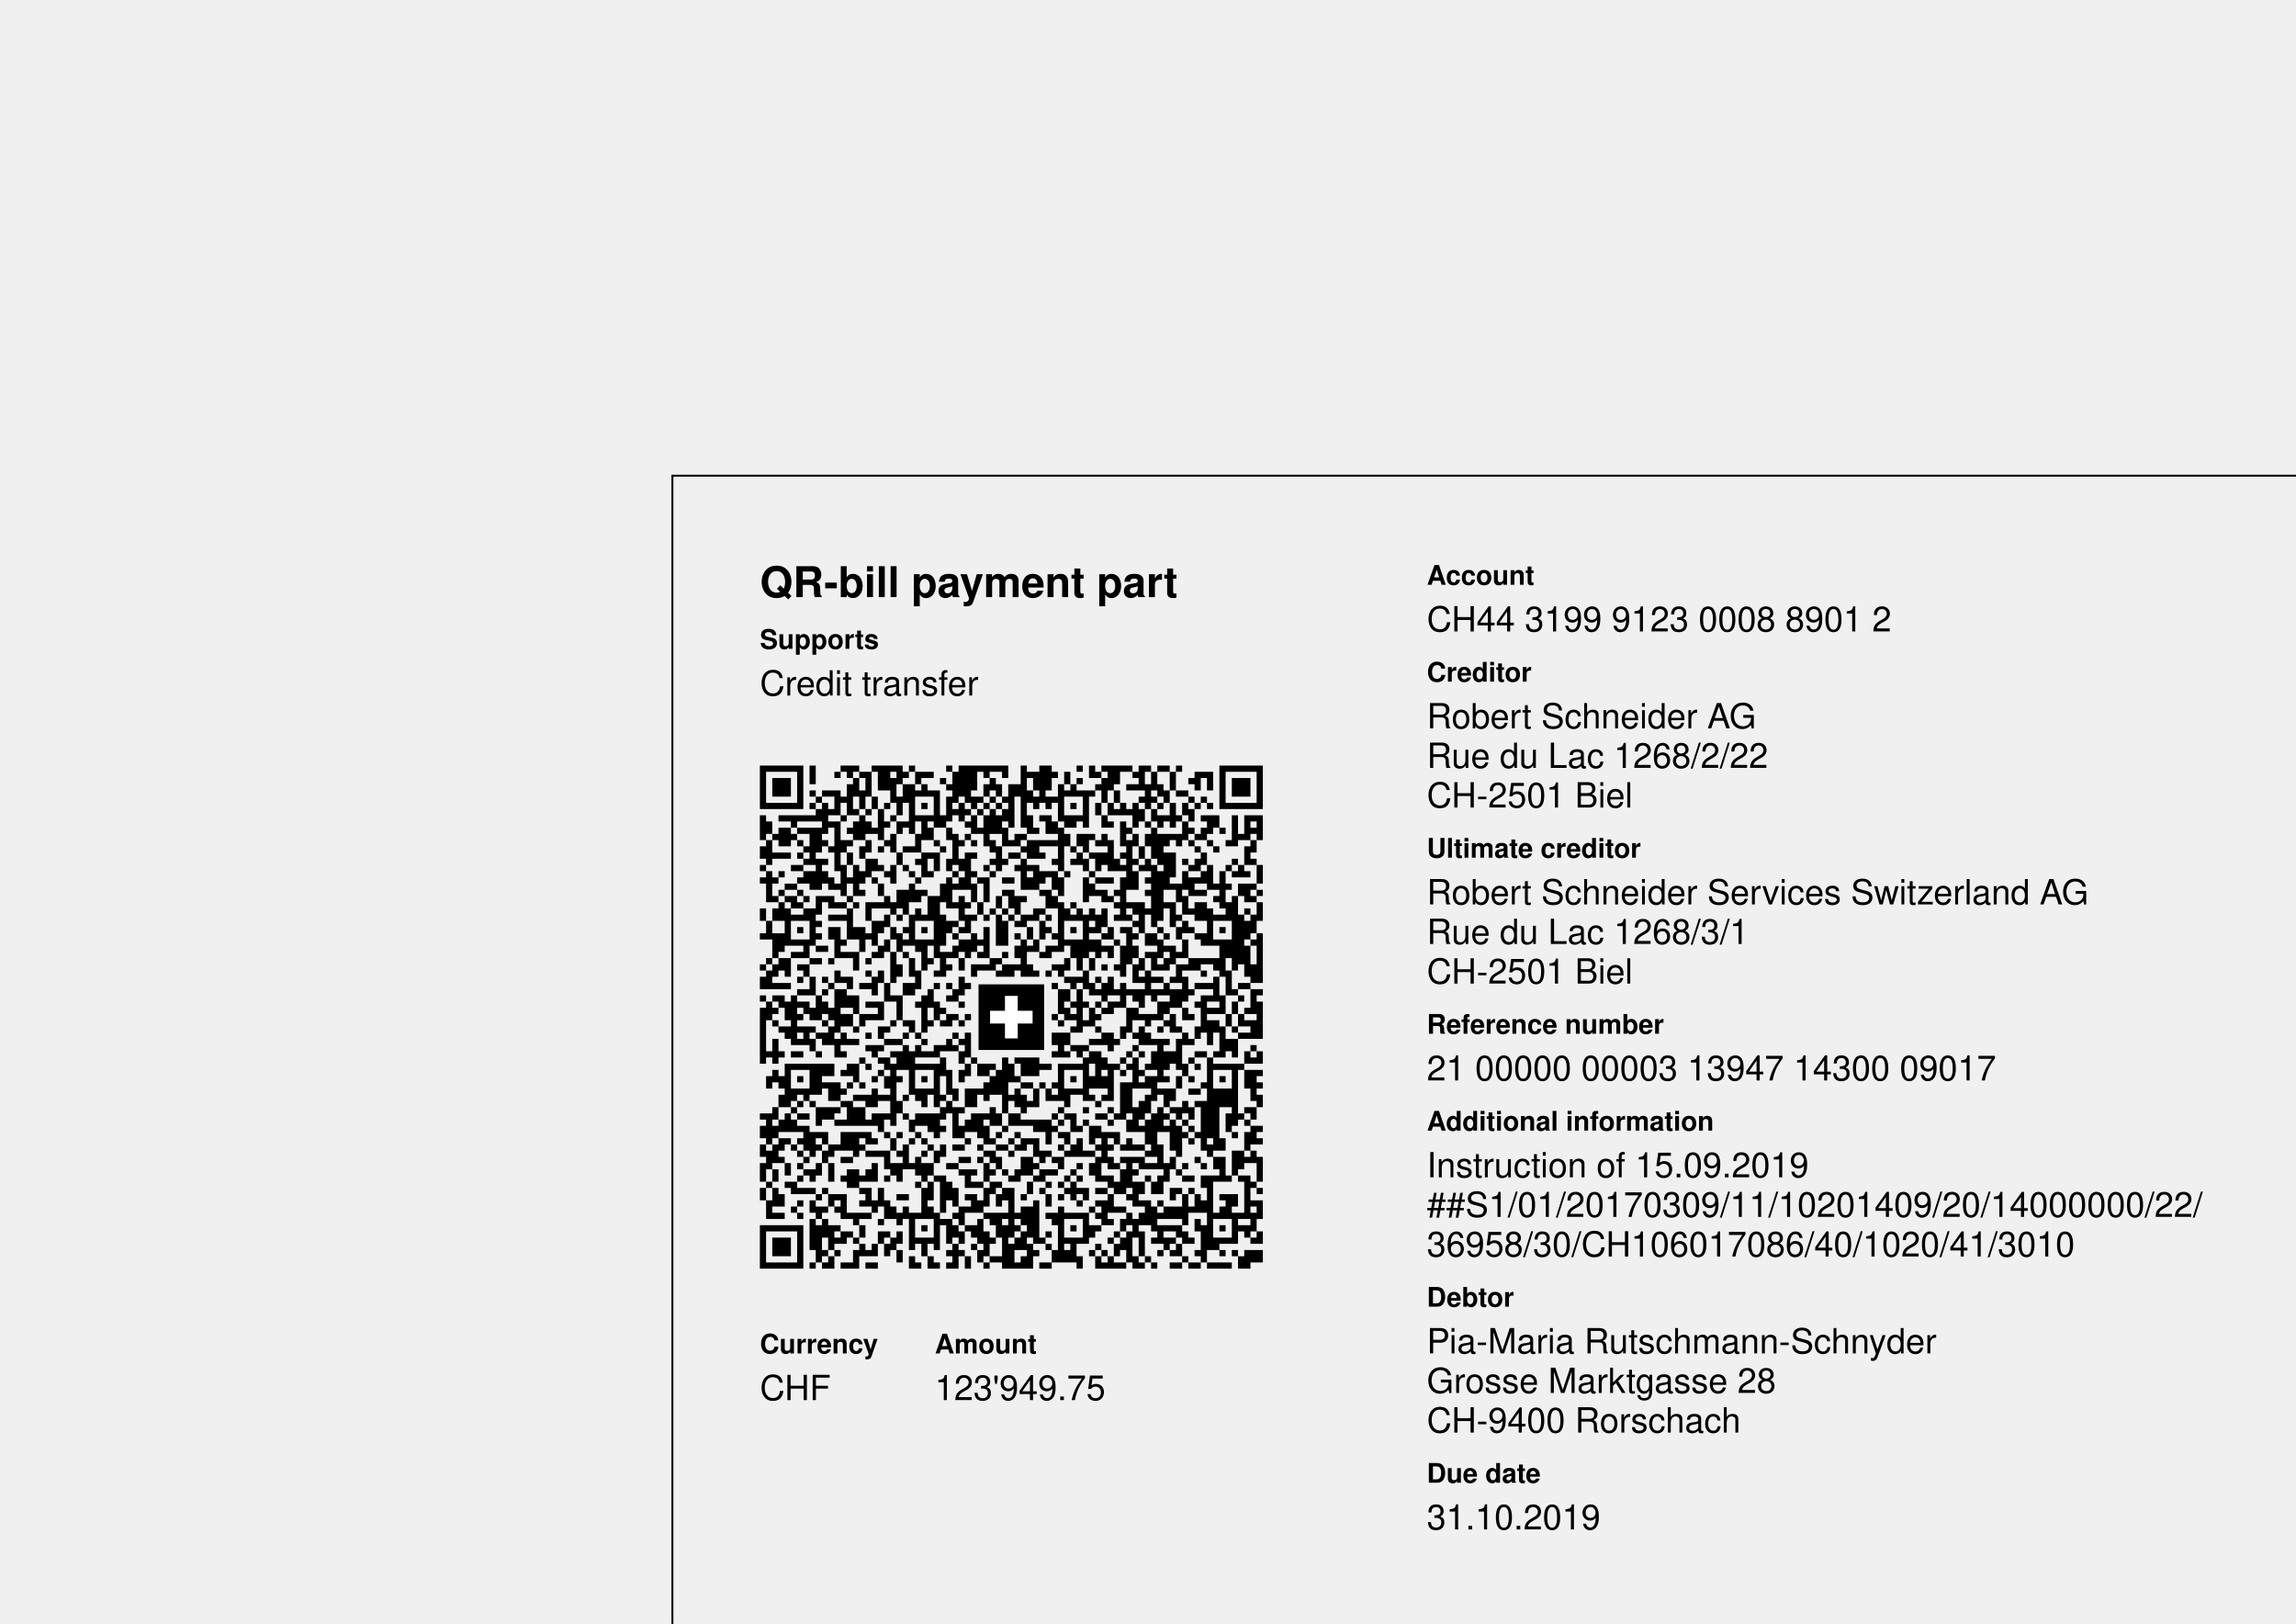
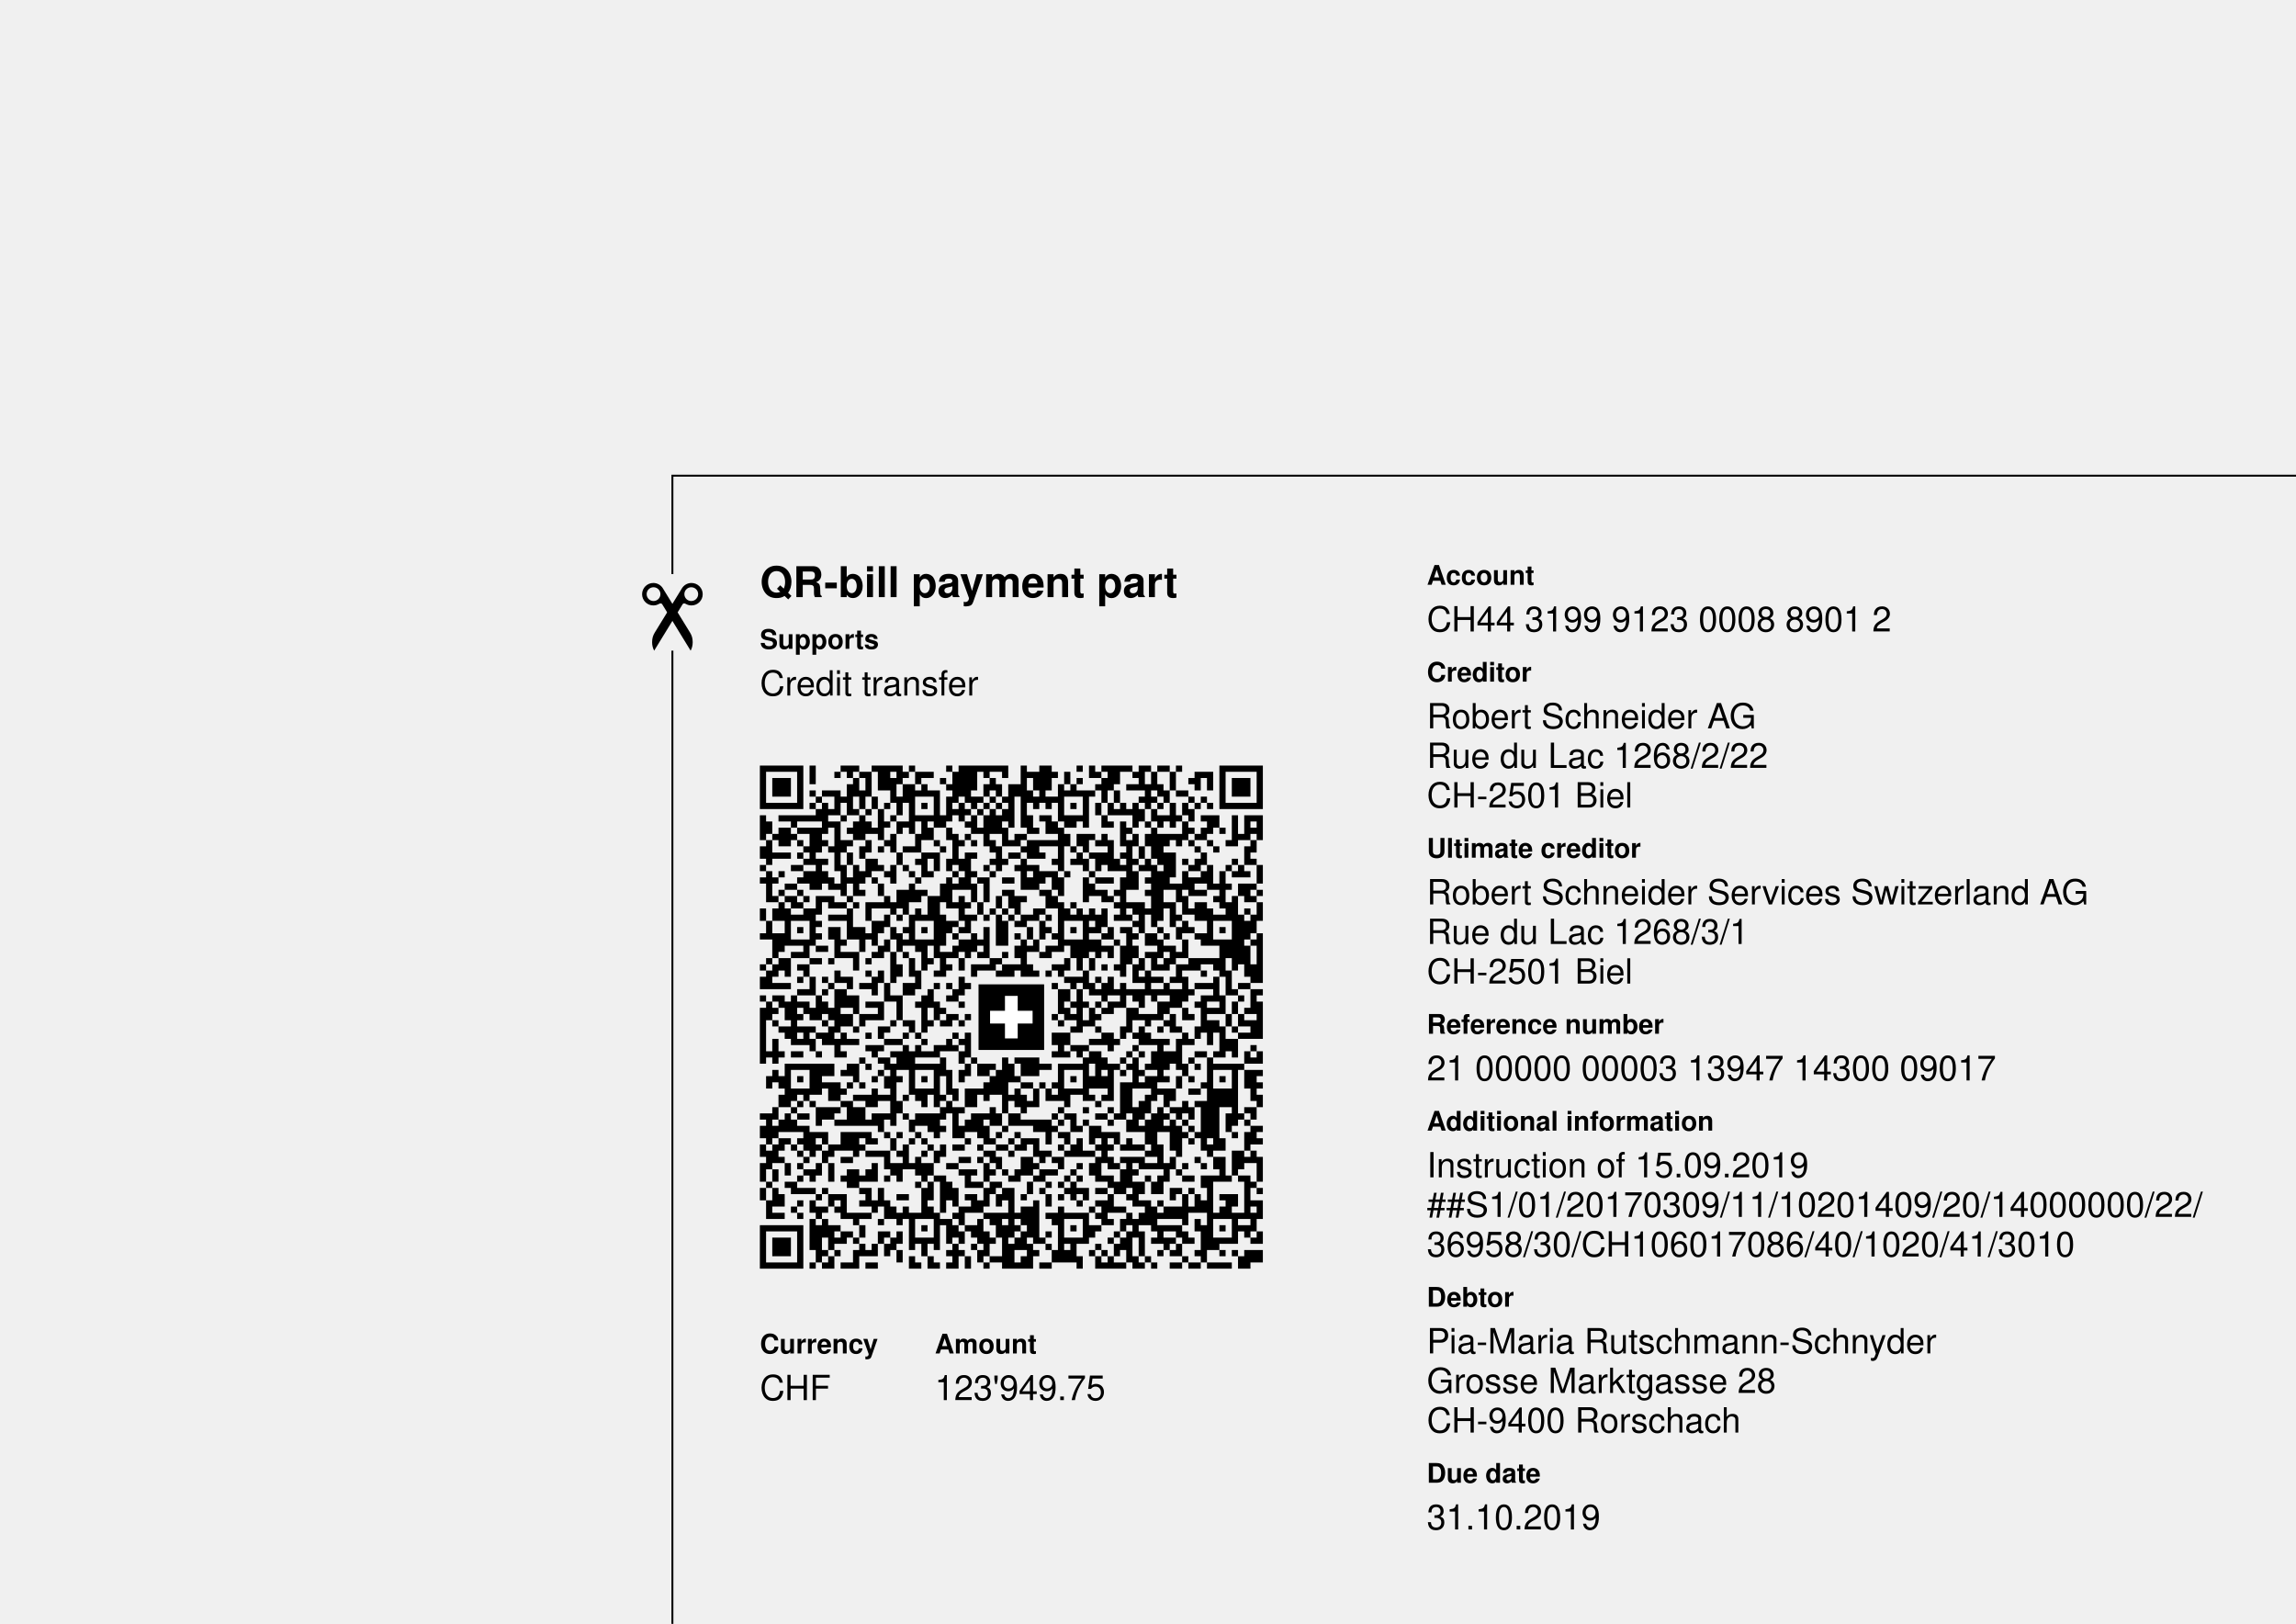
<svg xmlns="http://www.w3.org/2000/svg" width="210mm" height="148.5mm" version="1.1" viewBox="0 0 595.276 420.945">
  <g font-family="Helvetica,Arial" transform="translate(0 420.945)">
    <g transform="translate(174.331 -0)">
-       <path d="M0,-0l0,-297.638l420.945,0" stroke="#000000" stroke-width="0.5" fill="none" />
+       <path d="M0,-0l0,-252.283m0,-19.843l0,-25.512l420.945,0" stroke="#000000" stroke-width="0.5" fill="none" />
+     </g>
+     <g transform="translate(168.038 -252.283) scale(0.013)">
+       <path d="M131.754,-359.388c-33.041,54.539,-52.384,110.154,-52.384,192.144c0,62.702,15.27,120.654,41.122,167.596l567.598,-926.232c10.25,-16.724,34.279,-23.091,63.969,-5.805c33.06,19.242,71.495,30.268,112.507,30.268 c123.676,0,223.937,-100.261,223.937,-223.937c0,-123.676,-100.261,-223.937,-223.937,-223.937c-76.348,0,-143.773,38.208,-184.195,96.548l-548.617,893.353zm728.561,-904.861c75.929,0,137.48,61.551,137.48,137.48 c0,75.929,-61.551,137.48,-137.48,137.48c-75.929,0,-137.48,-61.551,-137.48,-137.48c0,-75.929,61.551,-137.48,137.48,-137.48z" fill="#000000" />
+     </g>
+     <g transform="translate(180.624 -252.283) scale(-0.013 0.013)">
+       <path d="M131.754,-359.388c-33.041,54.539,-52.384,110.154,-52.384,192.144c0,62.702,15.27,120.654,41.122,167.596l567.598,-926.232c10.25,-16.724,34.279,-23.091,63.969,-5.805c33.06,19.242,71.495,30.268,112.507,30.268 c123.676,0,223.937,-100.261,223.937,-223.937c0,-123.676,-100.261,-223.937,-223.937,-223.937c-76.348,0,-143.773,38.208,-184.195,96.548l-548.617,893.353zm728.561,-904.861c75.929,0,137.48,61.551,137.48,137.48 c0,75.929,-61.551,137.48,-137.48,137.48c-75.929,0,-137.48,-61.551,-137.48,-137.48c0,-75.929,61.551,-137.48,137.48,-137.48z" fill="#000000" />
    </g>
    <g transform="translate(197.008 -0)">
      <text x="0" y="-266.161" font-size="11" font-weight="bold">QR-bill payment part</text>
      <text x="0" y="-252.752" font-size="7" font-weight="bold">Supports</text>
      <text x="0" y="-240.647" font-size="9">Credit transfer</text>
      <text x="0" y="-70.102" font-size="7" font-weight="bold">Currency</text>
      <text x="0" y="-57.997" font-size="9">CHF</text>
    </g>
    <g transform="translate(242.362 -0)">
      <text x="0" y="-70.102" font-size="7" font-weight="bold">Amount</text>
      <text x="0" y="-57.997" font-size="9">123'949.75</text>
    </g>
    <g transform="translate(197.008 -92.078) scale(1.61)">
      <path d="M0,-81h7v1h-7zm8,0h1v3h-1zm5,0h3v1h-3zm5,0h5v1h-5zm6,0h1v1h-1zm6,0h1v1h-1z m2,0h3v4h-3zm3,0h5v1h-5zm7,0h1v10h-1zm3,0h2v4h-2zm6,0h1v1h-1zm2,0h1v2h-1z m2,0h5v1h-5zm6,0h1v4h-1zm1,0h1v1h-1zm2,0h2v1h-2zm3,0h1v1h-1zm7,0h7v1h-7z m-74,1h1v6h-1zm6,0h1v6h-1zm6,0h1v1h-1zm2,0h1v1h-1zm2,0h2v1h-2zm3,0h2v3h-2z m3,0h2v1h-2zm3,0h3v1h-3zm6,0h1v5h-1zm5,0h1v1h-1zm3,0h1v1h-1zm4,0h2v1h-2z m4,0h1v1h-1zm2,0h1v2h-1zm5,0h1v1h-1zm2,0h2v2h-2zm4,0h1v1h-1zm3,0h1v3h-1z m3,0h1v3h-1zm4,0h3v1h-3zm4,0h1v6h-1zm6,0h1v6h-1zm-78,1h3v3h-3zm13,0h1v3h-1z m2,0h1v3h-1zm4,0h1v4h-1zm1,0h1v1h-1zm3,0h1v1h-1zm4,0h1v1h-1zm8,0h1v2h-1z m7,0h1v2h-1zm7,0h1v1h-1zm4,0h1v4h-1zm14,0h2v1h-2zm3,0h1v2h-1zm4,0h3v3h-3z m-62,1h1v5h-1zm9,0h2v3h-2zm3,0h1v2h-1zm4,0h1v1h-1zm6,0h1v2h-1zm2,0h1v2h-1z m2,0h1v7h-1zm1,0h1v2h-1zm7,0h1v6h-1zm2,0h1v2h-1zm4,0h1v1h-1zm2,0h1v1h-1z m3,0h2v1h-2zm3,0h1v4h-1zm2,0h1v2h-1zm6,0h1v1h-1zm-62,1h1v1h-1zm2,0h3v1h-3z m6,0h1v3h-1zm9,0h1v1h-1zm2,0h2v1h-2zm5,0h2v1h-2zm11,0h1v2h-1zm2,0h1v2h-1z m4,0h1v1h-1zm2,0h3v1h-3zm6,0h1v2h-1zm8,0h1v2h-1zm2,0h2v1h-2zm-58,1h1v1h-1z m3,0h1v3h-1zm1,0h1v1h-1zm5,0h1v2h-1zm4,0h1v3h-1zm6,0h1v5h-1zm2,0h1v4h-1z m3,0h3v1h-3zm4,0h1v1h-1zm2,0h1v1h-1zm5,0h1v2h-1zm2,0h2v1h-2zm6,0h1v5h-1z m9,0h1v1h-1zm2,0h1v1h-1zm6,0h1v1h-1zm2,0h1v1h-1zm-70,1h5v1h-5zm7,0h1v1h-1z m2,0h1v5h-1zm10,0h1v1h-1zm4,0h1v5h-1zm2,0h1v1h-1zm6,0h1v3h-1zm2,0h1v1h-1z m2,0h1v1h-1zm2,0h1v1h-1zm8,0h1v1h-1zm4,0h1v1h-1zm4,0h1v2h-1zm2,0h1v2h-1z m2,0h1v2h-1zm2,0h1v4h-1zm4,0h1v1h-1zm2,0h1v4h-1zm2,0h1v2h-1zm2,0h1v1h-1z m2,0h1v1h-1zm3,0h5v1h-5zm-66,1h1v2h-1zm2,0h1v1h-1zm4,0h1v1h-1zm2,0h1v1h-1z m2,0h1v5h-1zm12,0h1v1h-1zm2,0h1v1h-1zm2,0h1v1h-1zm2,0h1v4h-1zm2,0h1v2h-1z m18,0h1v1h-1zm2,0h1v1h-1zm2,0h1v2h-1zm2,0h1v2h-1zm6,0h1v2h-1zm-69,1h1v4h-1z m3,0h6v1h-6zm10,0h1v1h-1zm3,0h1v4h-1zm5,0h1v1h-1zm4,0h3v1h-3zm4,0h1v2h-1z m5,0h1v3h-1zm2,0h1v5h-1zm2,0h1v3h-1zm5,0h1v3h-1zm2,0h2v1h-2zm4,0h2v2h-2z m2,0h1v1h-1zm4,0h1v2h-1zm9,0h2v1h-2zm3,0h1v1h-1zm4,0h3v1h-3zm5,0h1v5h-1z m2,0h1v4h-1zm1,0h2v1h-2zm-78,1h1v2h-1zm4,0h1v1h-1zm6,0h2v1h-2zm4,0h1v3h-1z m2,0h1v2h-1zm3,0h1v1h-1zm2,0h2v1h-2zm4,0h1v3h-1zm7,0h1v1h-1zm13,0h2v2h-2z m10,0h1v1h-1zm2,0h1v4h-1zm4,0h1v1h-1zm2,0h1v1h-1zm4,0h1v3h-1zm4,0h2v1h-2z m8,0h1v3h-1zm-77,1h2v3h-2zm3,0h4v1h-4zm6,0h1v7h-1zm2,0h1v1h-1zm4,0h1v1h-1z m4,0h1v1h-1zm5,0h1v2h-1zm3,0h1v2h-1zm5,0h1v1h-1zm4,0h1v3h-1zm5,0h1v1h-1z m4,0h1v7h-1zm11,0h1v1h-1zm4,0h1v5h-1zm6,0h1v1h-1zm2,0h2v1h-2zm3,0h1v1h-1z m5,0h1v1h-1zm-77,1h1v1h-1zm3,0h1v1h-1zm3,0h2v3h-2zm13,0h1v3h-1zm4,0h1v3h-1z m6,0h1v5h-1zm2,0h1v1h-1zm8,0h2v1h-2zm8,0h1v2h-1zm2,0h2v2h-2zm2,0h1v1h-1z m2,0h1v2h-1zm5,0h1v2h-1zm2,0h1v2h-1zm2,0h1v5h-1zm1,0h3v1h-3zm5,0h2v1h-2z m7,0h1v1h-1zm-76,1h1v4h-1zm5,0h1v1h-1zm4,0h1v1h-1zm3,0h2v1h-2zm4,0h1v2h-1z m3,0h1v1h-1zm8,0h1v1h-1zm4,0h1v1h-1zm2,0h1v1h-1zm3,0h1v2h-1zm3,0h2v1h-2z m3,0h2v3h-2zm2,0h3v1h-3zm9,0h1v1h-1zm2,0h1v5h-1zm3,0h1v8h-1zm6,0h1v1h-1z m2,0h1v1h-1zm2,0h1v1h-1zm3,0h1v1h-1zm3,0h1v1h-1zm4,0h1v2h-1zm-79,1h1v2h-1z m7,0h1v1h-1zm4,0h1v1h-1zm2,0h1v1h-1zm3,0h1v2h-1zm3,0h1v1h-1zm4,0h2v1h-2z m6,0h1v1h-1zm9,0h1v4h-1zm4,0h1v1h-1zm8,0h1v1h-1zm2,0h1v1h-1zm9,0h1v2h-1z m9,0h1v1h-1zm3,0h1v1h-1zm5,0h1v3h-1zm-76,1h3v1h-3zm4,0h1v1h-1zm2,0h1v2h-1z m6,0h1v2h-1zm8,0h1v2h-1zm4,0h1v4h-1zm1,0h2v1h-2zm6,0h1v6h-1zm1,0h1v1h-1z m6,0h2v1h-2zm5,0h1v1h-1zm6,0h1v2h-1zm2,0h3v1h-3zm5,0h1v1h-1zm7,0h2v4h-2z m6,0h1v2h-1zm-64,1h1v1h-1zm2,0h1v5h-1zm1,0h1v1h-1zm7,0h2v2h-2zm8,0h1v1h-1z m3,0h1v2h-1zm2,0h1v2h-1zm2,0h1v2h-1zm5,0h1v1h-1zm2,0h1v1h-1zm3,0h1v5h-1z m5,0h1v1h-1zm3,0h1v1h-1zm2,0h1v2h-1zm2,0h2v1h-2zm3,0h1v2h-1zm3,0h1v1h-1z m2,0h1v2h-1zm6,0h1v1h-1zm2,0h1v2h-1zm6,0h1v1h-1zm3,0h1v1h-1zm-79,1h1v1h-1z m5,0h2v1h-2zm8,0h1v5h-1zm2,0h1v5h-1zm4,0h1v1h-1zm2,0h1v3h-1zm2,0h1v1h-1z m13,0h1v1h-1zm5,0h1v1h-1zm2,0h2v1h-2zm11,0h1v1h-1zm4,0h1v1h-1zm3,0h1v1h-1z m2,0h1v10h-1zm6,0h1v1h-1zm3,0h1v4h-1zm3,0h1v1h-1zm2,0h1v2h-1zm3,0h1v3h-1z m-79,1h1v5h-1zm2,0h1v1h-1zm4,0h2v2h-2zm3,0h1v2h-1zm6,0h2v1h-2zm4,0h1v1h-1z m4,0h1v1h-1zm3,0h1v1h-1zm4,0h1v1h-1zm3,0h1v1h-1zm3,0h1v1h-1zm7,0h4v1h-4z m5,0h1v1h-1zm4,0h1v1h-1zm7,0h1v3h-1zm4,0h1v8h-1zm4,0h1v3h-1zm3,0h1v2h-1z m3,0h1v6h-1zm2,0h1v1h-1zm2,0h1v1h-1zm-78,1h1v1h-1zm2,0h1v1h-1zm4,0h1v1h-1z m5,0h1v2h-1zm3,0h1v1h-1zm2,0h1v1h-1zm2,0h1v1h-1zm7,0h1v1h-1zm5,0h1v5h-1z m2,0h1v2h-1zm3,0h2v1h-2zm4,0h2v1h-2zm4,0h2v2h-2zm2,0h1v1h-1zm2,0h2v2h-2z m5,0h1v4h-1zm2,0h3v1h-3zm4,0h1v7h-1zm4,0h1v1h-1zm3,0h1v2h-1zm4,0h1v3h-1z m1,0h1v1h-1zm-66,1h2v1h-2zm4,0h1v1h-1zm4,0h1v1h-1zm7,0h1v2h-1zm5,0h1v3h-1z m5,0h1v3h-1zm2,0h1v1h-1zm3,0h1v3h-1zm2,0h1v3h-1zm17,0h1v2h-1zm13,0h2v1h-2z m7,0h1v1h-1zm2,0h1v1h-1zm2,0h2v2h-2zm2,0h1v1h-1zm-76,1h1v1h-1zm3,0h1v1h-1z m10,0h1v1h-1zm6,0h2v3h-2zm3,0h2v1h-2zm14,0h2v1h-2zm6,0h2v1h-2zm3,0h1v1h-1z m6,0h2v1h-2zm3,0h1v1h-1zm5,0h1v1h-1zm5,0h1v2h-1zm3,0h2v1h-2zm10,0h1v1h-1z m-78,1h1v1h-1zm2,0h2v1h-2zm3,0h1v1h-1zm2,0h3v1h-3zm5,0h1v1h-1zm6,0h1v2h-1z m5,0h1v1h-1zm2,0h2v4h-2zm5,0h1v4h-1zm6,0h1v2h-1zm2,0h2v2h-2zm2,0h1v1h-1z m4,0h2v2h-2zm9,0h2v1h-2zm13,0h1v3h-1zm5,0h1v1h-1zm3,0h1v12h-1zm2,0h2v1h-2z m-75,1h1v3h-1zm2,0h2v1h-2zm4,0h1v2h-1zm2,0h3v1h-3zm4,0h1v1h-1zm2,0h3v1h-3z m4,0h1v2h-1zm10,0h1v1h-1zm2,0h1v1h-1zm2,0h1v2h-1zm13,0h1v8h-1zm2,0h1v1h-1z m7,0h1v1h-1zm2,0h3v1h-3zm6,0h2v1h-2zm5,0h2v3h-2zm5,0h1v3h-1zm5,0h1v3h-1z m-80,1h1v2h-1zm2,0h1v2h-1zm2,0h1v6h-1zm3,0h2v2h-2zm7,0h1v5h-1zm3,0h1v2h-1z m6,0h1v1h-1zm2,0h1v2h-1zm12,0h1v1h-1zm2,0h1v1h-1zm2,0h1v1h-1zm3,0h2v1h-2z m5,0h1v2h-1zm2,0h1v2h-1zm2,0h1v2h-1zm2,0h1v3h-1zm5,0h3v1h-3zm6,0h1v3h-1z m3,0h1v1h-1zm3,0h1v6h-1zm6,0h1v1h-1zm-73,1h2v1h-2zm6,0h3v1h-3zm9,0h1v2h-1z m2,0h1v1h-1zm2,0h1v5h-1zm2,0h1v1h-1zm3,0h1v5h-1zm4,0h1v3h-1zm1,0h1v1h-1z m2,0h1v1h-1zm2,0h1v5h-1zm2,0h1v1h-1zm2,0h3v1h-3zm4,0h1v1h-1zm4,0h1v1h-1z m2,0h1v7h-1zm2,0h1v3h-1zm3,0h1v1h-1zm2,0h1v1h-1zm2,0h1v3h-1zm6,0h1v1h-1z m6,0h2v1h-2zm4,0h1v8h-1zm2,0h1v3h-1zm-78,1h1v3h-1zm7,0h1v4h-1zm1,0h1v1h-1z m9,0h2v2h-2zm10,0h1v6h-1zm2,0h2v1h-2zm9,0h1v4h-1zm2,0h2v1h-2zm4,0h1v3h-1z m15,0h1v1h-1zm8,0h1v2h-1zm10,0h1v3h-1zm-72,1h1v1h-1zm5,0h2v2h-2zm4,0h2v2h-2z m6,0h1v2h-1zm2,0h1v1h-1zm3,0h1v1h-1zm4,0h1v1h-1zm2,0h1v1h-1zm4,0h1v5h-1z m7,0h1v2h-1zm3,0h1v1h-1zm4,0h1v1h-1zm3,0h1v1h-1zm3,0h1v2h-1zm2,0h2v1h-2z m6,0h1v1h-1zm3,0h1v2h-1zm2,0h1v1h-1zm5,0h1v1h-1zm-74,1h1v1h-1zm2,0h2v3h-2z m7,0h1v1h-1zm8,0h2v1h-2zm5,0h1v3h-1zm9,0h1v1h-1zm3,0h1v3h-1zm7,0h1v1h-1z m6,0h1v1h-1zm8,0h1v1h-1zm4,0h1v5h-1zm1,0h1v1h-1zm2,0h2v2h-2zm3,0h1v1h-1z m5,0h2v1h-2zm10,-0h1v8h-1zm-75,1h3v1h-3zm7,0h1v3h-1zm1,0h1v1h-1zm3,0h1v2h-1z m2,0h1v1h-1zm2,0h1v2h-1zm3,0h1v1h-1zm2,0h2v2h-2zm2,0h1v1h-1zm5,0h2v2h-2z m3,0h1v1h-1zm7,-0h1v6h-1zm2,0h1v2h-1zm5,0h3v1h-3zm4,0h2v2h-2zm4,0h1v1h-1z m7,0h1v3h-1zm4,0h1v3h-1zm3,0h1v1h-1zm2,0h3v1h-3zm6,0h1v1h-1zm-72,1h1v2h-1z m2,0h2v1h-2zm10,0h1v2h-1zm12,0h1v2h-1zm10,0h1v2h-1zm2,0h1v1h-1zm3,0h2v1h-2z m4,0h2v2h-2zm5,0h2v1h-2zm3,-0h1v5h-1zm2,0h1v2h-1zm5,0h2v1h-2zm9,-0h1v5h-1z m1,0h1v2h-1zm3,-0h1v5h-1zm-76,1h1v1h-1zm3,0h2v1h-2zm8,0h3v1h-3zm5,0h1v1h-1z m3,-0h1v5h-1zm2,0h1v1h-1zm3,0h1v3h-1zm3,-0h1v4h-1zm1,0h1v1h-1zm3,0h1v1h-1z m2,0h1v1h-1zm4,0h1v1h-1zm6,0h2v1h-2zm9,0h1v1h-1zm2,0h1v1h-1zm6,0h2v1h-2z m4,0h2v1h-2zm-65,1h1v1h-1zm2,0h2v2h-2zm5,0h2v1h-2zm3,0h1v1h-1zm4,0h1v2h-1z m2,0h1v1h-1zm7,-0h1v3h-1zm3,0h1v1h-1zm5,0h1v2h-1zm5,0h2v1h-2zm12,0h1v2h-1z m2,0h1v2h-1zm2,0h1v2h-1zm8,0h1v2h-1zm2,0h1v2h-1zm2,0h2v1h-2zm4,0h5v1h-5z m-69,1h1v1h-1zm2,-0h1v2h-1zm4,0h2v1h-2zm16,-0h1v2h-1zm8,0h1v1h-1zm4,0h4v1h-4z m5,-0h2v2h-2zm2,0h1v1h-1zm2,-0h1v2h-1zm4,0h2v1h-2zm8,0h1v1h-1zm2,0h1v1h-1z m3,-0h1v3h-1zm4,0h2v1h-2zm3,0h4v1h-4zm6,0h1v1h-1zm6,-0h1v3h-1zm-78,1h1v3h-1z m3,-0h1v1h-1zm3,0h1v1h-1zm5,0h1v2h-1zm5,0h1v1h-1zm2,0h1v2h-1zm6,0h1v3h-1z m3,-0h1v1h-1zm6,0h1v1h-1zm4,0h1v1h-1zm6,0h1v1h-1zm2,0h1v1h-1zm2,0h1v1h-1z m4,0h1v3h-1zm10,0h1v4h-1zm5,-0h1v2h-1zm4,0h1v1h-1zm4,0h1v4h-1zm-75,1h1v2h-1z m6,-0h1v1h-1zm2,0h1v3h-1zm2,-0h1v1h-1zm3,0h2v1h-2zm5,0h1v3h-1zm14,0h1v3h-1z m17,-0h3v1h-3zm5,0h1v1h-1zm2,0h1v3h-1zm5,-0h1v1h-1zm2,0h2v1h-2zm3,0h1v1h-1z m2,0h1v4h-1zm5,0h1v4h-1zm-71,1h3v1h-3zm9,0h1v1h-1zm3,0h1v1h-1zm2,0h2v1h-2z m4,0h1v3h-1zm3,0h2v2h-2zm5,0h1v1h-1zm2,0h1v1h-1zm3,0h1v1h-1zm14,0h1v1h-1z m3,0h1v1h-1zm3,0h1v2h-1zm2,0h1v3h-1zm3,0h1v4h-1zm7,0h1v2h-1zm5,0h3v1h-3z m7,0h2v1h-2zm-71,1h2v1h-2zm4,0h1v1h-1zm2,-0h1v7h-1zm1,0h1v3h-1zm14,0h1v3h-1z m4,0h1v2h-1zm17,0h2v2h-2zm3,-0h1v7h-1zm3,0h1v1h-1zm3,0h1v1h-1zm2,0h3v1h-3z m4,0h2v1h-2zm3,0h2v3h-2zm3,0h1v1h-1zm7,0h1v1h-1zm3,0h1v4h-1zm1,0h1v1h-1z m-80,1h1v1h-1zm2,0h2v1h-2zm3,-0h1v8h-1zm4,0h1v4h-1zm5,0h2v2h-2zm7,0h2v1h-2z m5,-0h1v6h-1zm4,0h1v1h-1zm30,0h2v1h-2zm3,0h1v1h-1zm8,-0h1v6h-1zm1,0h1v1h-1z m2,0h1v3h-1zm3,0h1v1h-1zm-76,1h1v3h-1zm2,0h2v1h-2zm3,0h2v1h-2zm4,0h1v2h-1z m7,0h3v1h-3zm5,-0h1v3h-1zm3,0h1v1h-1zm3,-0h1v3h-1zm4,0h1v1h-1zm16,0h1v2h-1z m2,0h1v1h-1zm2,0h1v1h-1zm2,0h1v1h-1zm2,0h2v1h-2zm5,0h1v1h-1zm3,0h2v2h-2z m6,0h1v1h-1zm6,0h1v2h-1zm4,-0h1v6h-1zm-80,1h1v9h-1zm2,0h1v1h-1zm2,-0h1v2h-1z m3,0h2v1h-2zm4,-0h1v2h-1zm4,0h1v1h-1zm4,-0h1v2h-1zm10,0h1v1h-1zm20,-0h1v2h-1z m4,0h1v3h-1zm2,0h2v1h-2zm4,-0h2v2h-2zm9,0h1v2h-1zm4,0h2v1h-2zm6,0h1v1h-1z m-72,1h1v1h-1zm2,0h1v1h-1zm5,0h2v2h-2zm3,0h3v1h-3zm14,0h2v1h-2zm3,0h1v1h-1z m14,0h1v1h-1zm3,0h1v1h-1zm4,0h1v1h-1zm7,0h4v1h-4zm5,0h1v3h-1zm3,0h1v1h-1z m6,0h1v2h-1zm2,0h1v2h-1zm-75,1h1v1h-1zm8,0h1v1h-1zm6,0h1v1h-1zm5,0h1v1h-1z m2,0h2v1h-2zm4,0h1v1h-1zm2,0h2v1h-2zm3,0h1v1h-1zm16,0h1v1h-1zm4,0h1v1h-1z m7,0h1v2h-1zm3,0h1v1h-1zm3,0h1v1h-1zm7,0h2v2h-2zm6,0h2v1h-2zm-75,1h2v1h-2z m3,0h3v1h-3zm5,0h1v3h-1zm4,0h1v1h-1zm4,0h2v1h-2zm5,0h1v1h-1zm26,0h1v1h-1z m4,0h1v1h-1zm4,0h1v2h-1zm3,0h1v3h-1zm3,0h1v1h-1zm3,0h1v1h-1zm3,0h1v2h-1z m4,0h1v5h-1zm2,0h1v1h-1zm3,0h1v2h-1zm-75,1h1v1h-1zm3,0h1v2h-1zm2,0h2v1h-2z m4,0h1v2h-1zm4,0h1v1h-1zm2,0h1v1h-1zm4,0h1v1h-1zm2,0h1v1h-1zm6,0h1v1h-1z m2,0h1v4h-1zm14,0h3v2h-3zm8,0h2v2h-2zm5,0h1v1h-1zm2,0h1v2h-1zm6,0h1v2h-1z m4,0h1v2h-1zm5,0h2v1h-2zm-75,1h1v4h-1zm4,0h1v1h-1zm2,0h1v2h-1zm2,0h1v1h-1z m2,0h1v3h-1zm2,0h2v1h-2zm6,0h3v1h-3zm6,0h1v1h-1zm4,0h1v2h-1zm2,0h1v1h-1z m21,0h2v1h-2zm4,0h1v1h-1zm6,0h3v1h-3zm4,0h1v5h-1zm2,0h1v1h-1zm6,0h2v2h-2z m-58,1h3v1h-3zm6,0h1v4h-1zm2,0h1v2h-1zm3,0h2v1h-2zm3,0h1v1h-1zm17,0h1v2h-1z m2,0h3v1h-3zm6,0h1v1h-1zm4,0h1v1h-1zm4,0h1v6h-1zm15,0h1v1h-1zm-78,1h1v1h-1z m2,0h1v1h-1zm2,0h2v1h-2zm4,0h1v1h-1zm4,0h1v1h-1zm5,0h1v1h-1zm3,0h2v1h-2z m3,0h1v7h-1zm2,0h3v1h-3zm6,0h1v2h-1zm15,0h1v1h-1zm2,0h1v1h-1zm2,0h1v1h-1z m2,0h2v2h-2zm6,0h1v1h-1zm2,0h1v1h-1zm2,0h1v3h-1zm2,0h2v2h-2zm5,0h2v1h-2z m3,0h1v1h-1zm3,0h1v1h-1zm2,0h1v2h-1zm2,0h1v2h-1zm-64,1h1v1h-1zm3,0h2v1h-2z m3,0h1v2h-1zm7,0h1v3h-1zm5,0h1v1h-1zm5,0h1v9h-1zm2,0h4v1h-4zm11,0h1v7h-1z m3,0h1v2h-1zm3,0h1v1h-1zm2,0h1v5h-1zm9,0h1v1h-1zm3,0h1v13h-1zm7,0h1v1h-1z m-75,1h8v1h-8zm10,0h2v2h-2zm3,0h1v1h-1zm3,0h2v1h-2zm5,0h4v1h-4zm8,0h1v2h-1z m2,0h2v2h-2zm2,0h1v1h-1zm3,0h1v3h-1zm2,0h3v2h-3zm3,0h2v1h-2zm3,0h1v6h-1z m1,0h3v1h-3zm5,0h1v4h-1zm2,0h1v6h-1zm1,0h1v1h-1zm2,0h1v1h-1zm3,0h1v1h-1z m3,0h1v1h-1zm3,0h1v2h-1zm2,0h1v1h-1zm3,0h5v1h-5zm-71,1h1v2h-1zm2,0h1v6h-1z m4,0h2v4h-2zm2,0h2v1h-2zm3,0h1v1h-1zm6,0h1v1h-1zm2,0h1v9h-1zm7,0h1v6h-1z m2,0h1v4h-1zm2,0h1v2h-1zm6,0h1v4h-1zm20,0h1v1h-1zm3,0h1v1h-1zm15,0h1v9h-1z m2,0h2v3h-2zm2,0h1v1h-1zm-79,1h1v2h-1zm2,0h1v2h-1zm3,0h1v1h-1zm9,0h1v1h-1z m3,0h1v1h-1zm2,0h1v2h-1zm2,0h1v1h-1zm4,0h1v1h-1zm11,0h1v3h-1zm4,0h1v1h-1z m9,0h1v1h-1zm3,0h1v2h-1zm2,0h1v2h-1zm7,0h2v2h-2zm3,0h1v1h-1zm2,0h1v2h-1z m2,0h1v1h-1zm5,0h1v1h-1zm-64,1h3v1h-3zm4,0h1v1h-1zm2,0h1v1h-1zm20,0h1v3h-1z m6,0h2v1h-2zm3,0h1v1h-1zm2,0h1v1h-1zm11,0h2v5h-2zm3,0h1v1h-1zm10,0h1v1h-1z m9,0h1v1h-1zm-75,1h3v1h-3zm6,0h2v2h-2zm2,0h1v1h-1zm5,0h1v3h-1zm7,0h2v2h-2z m2,0h1v1h-1zm4,0h1v2h-1zm2,0h2v3h-2zm2,0h1v1h-1zm6,0h1v3h-1zm3,0h1v3h-1z m2,0h1v2h-1zm3,0h3v1h-3zm14,0h4v1h-4zm6,0h2v1h-2zm4,0h1v10h-1zm1,0h2v3h-2z m5,0h1v2h-1zm-76,1h1v2h-1zm2,0h1v1h-1zm2,0h1v1h-1zm8,0h3v1h-3zm4,0h2v1h-2z m4,0h1v1h-1zm6,0h1v1h-1zm11,0h1v1h-1zm2,0h1v3h-1zm5,0h1v1h-1zm2,0h1v2h-1z m4,0h1v1h-1zm2,0h1v1h-1zm7,0h1v3h-1zm1,0h1v1h-1zm2,0h2v1h-2zm15,0h1v2h-1z m-74,1h1v1h-1zm2,0h1v1h-1zm5,0h2v1h-2zm4,0h1v1h-1zm5,0h1v2h-1zm4,0h1v1h-1z m4,0h1v2h-1zm13,0h1v1h-1zm11,0h1v1h-1zm7,0h1v3h-1zm4,0h1v1h-1zm3,0h1v2h-1z m2,0h2v1h-2zm-68,1h1v2h-1zm3,0h1v1h-1zm4,0h3v2h-3zm3,0h1v1h-1zm2,-0h3v3h-3z m15,0h1v2h-1zm2,0h1v5h-1zm1,0h1v1h-1zm5,-0h1v3h-1zm11,0h1v1h-1zm4,0h1v1h-1z m4,0h1v1h-1zm4,0h1v4h-1zm4,0h1v4h-1zm2,0h2v1h-2zm3,0h1v2h-1zm2,0h1v7h-1z m7,0h2v1h-2zm-78,1h2v1h-2zm4,0h1v3h-1zm2,0h2v1h-2zm12,-0h2v2h-2zm2,0h1v1h-1z m3,0h1v1h-1zm2,-0h4v2h-4zm9,0h2v3h-2zm2,0h1v1h-1zm2,-0h1v2h-1zm2,0h2v2h-2z m7,0h1v1h-1zm2,0h2v1h-2zm5,0h2v1h-2zm3,0h2v1h-2zm6,0h1v7h-1zm2,0h1v1h-1z m2,0h1v1h-1zm8,0h1v3h-1zm2,0h1v1h-1zm2,0h1v1h-1zm-78,1h1v4h-1zm2,0h1v2h-1z m2,0h1v2h-1zm4,-0h1v1h-1zm3,0h2v1h-2zm5,0h1v1h-1zm7,0h1v2h-1zm9,0h1v2h-1z m9,-0h5v1h-5zm6,0h1v1h-1zm2,0h1v2h-1zm2,-0h1v1h-1zm4,0h1v1h-1zm3,0h1v2h-1z m3,-0h1v4h-1zm4,0h1v5h-1zm2,0h1v1h-1zm10,0h1v1h-1zm-78,1h1v2h-1zm2,0h1v2h-1z m4,0h2v1h-2zm13,0h1v1h-1zm8,0h3v1h-3zm5,0h1v2h-1zm4,-0h1v3h-1zm3,0h1v1h-1z m5,0h4v1h-4zm7,0h1v1h-1zm2,0h2v2h-2zm8,0h1v1h-1zm4,0h1v1h-1zm2,-0h1v5h-1z m2,0h1v1h-1zm10,-0h1v3h-1zm1,0h1v1h-1zm-73,1h2v3h-2zm2,0h2v1h-2zm4,-0h3v3h-3z m3,0h2v1h-2zm4,0h1v1h-1zm2,0h1v1h-1zm3,0h1v1h-1zm3,0h1v1h-1zm7,0h1v1h-1z m3,0h1v1h-1zm3,0h1v1h-1zm5,-0h1v2h-1zm2,0h2v1h-2zm7,-0h1v5h-1zm1,0h2v1h-2z m12,0h1v1h-1zm2,0h1v1h-1zm6,0h1v1h-1zm2,-0h1v3h-1zm-75,1h2v1h-2zm3,0h1v1h-1z m4,0h1v1h-1zm7,0h2v1h-2zm4,0h1v2h-1zm3,0h1v1h-1zm2,0h1v1h-1zm7,0h1v1h-1z m4,0h1v1h-1zm3,0h1v1h-1zm2,0h3v1h-3zm7,0h1v1h-1zm2,0h1v3h-1zm2,0h1v1h-1z m4,0h1v1h-1zm2,0h1v2h-1zm10,0h1v1h-1zm5,0h1v2h-1zm6,0h1v1h-1zm-80,1h1v2h-1z m2,0h1v3h-1zm1,0h1v1h-1zm2,0h1v1h-1zm4,0h1v1h-1zm2,0h2v1h-2zm5,0h1v1h-1z m7,0h1v4h-1zm4,0h1v1h-1zm2,0h1v2h-1zm2,0h2v1h-2zm4,0h1v1h-1zm3,0h2v1h-2z m3,0h2v1h-2zm3,0h1v2h-1zm4,0h1v1h-1zm2,0h1v2h-1zm4,0h1v1h-1zm2,0h1v1h-1z m2,0h1v1h-1zm2,0h2v1h-2zm4,0h1v4h-1zm8,0h1v2h-1zm-71,1h1v3h-1zm5,0h1v1h-1z m2,0h1v1h-1zm2,0h2v1h-2zm5,0h1v1h-1zm2,0h4v1h-4zm5,0h1v1h-1zm4,0h1v1h-1z m2,0h1v2h-1zm8,0h2v1h-2zm4,0h1v1h-1zm5,0h2v1h-2zm4,0h1v1h-1zm3,0h2v1h-2z m10,0h1v1h-1zm14,0h2v3h-2zm3,0h1v2h-1zm-76,1h1v1h-1zm4,0h1v1h-1zm3,0h1v1h-1z m3,0h2v1h-2zm7,0h1v2h-1zm5,0h1v3h-1zm7,0h2v1h-2zm3,0h1v1h-1zm2,0h2v1h-2z m5,0h2v3h-2zm3,0h1v1h-1zm2,0h2v1h-2zm7,0h1v4h-1zm2,0h1v2h-1zm2,0h4v1h-4z m8,0h1v2h-1zm4,0h1v1h-1zm3,0h2v2h-2zm5,0h1v1h-1zm2,0h1v4h-1zm-80,1h1v3h-1z m4,0h1v2h-1zm2,0h1v1h-1zm3,0h1v2h-1zm2,0h1v3h-1zm7,0h1v3h-1zm3,0h2v2h-2z m3,0h1v1h-1zm2,0h2v2h-2zm4,0h2v1h-2zm6,0h1v3h-1zm2,0h1v1h-1zm6,0h1v1h-1z m4,0h1v1h-1zm3,0h1v1h-1zm2,0h1v2h-1zm4,0h1v1h-1zm2,0h1v4h-1zm2,0h3v1h-3z m4,0h1v3h-1zm3,0h1v1h-1zm3,0h1v1h-1zm-69,1h1v2h-1zm5,0h2v1h-2zm7,0h2v3h-2z m3,0h1v2h-1zm15,0h3v1h-3zm5,0h1v1h-1zm2,0h1v1h-1zm2,0h1v2h-1zm4,0h3v1h-3z m5,0h1v1h-1zm8,0h1v4h-1zm2,0h1v1h-1zm7,0h1v1h-1zm7,0h1v2h-1zm2,0h1v1h-1z m-70,1h1v1h-1zm2,0h1v1h-1zm5,0h1v1h-1zm3,0h1v1h-1zm4,0h1v1h-1zm2,0h1v1h-1z m4,0h1v1h-1zm2,0h2v1h-2zm5,0h1v2h-1zm7,0h1v1h-1zm4,0h2v1h-2zm5,0h1v1h-1z m2,0h1v1h-1zm4,0h2v1h-2zm7,0h1v1h-1zm2,0h1v3h-1zm4,0h2v1h-2zm3,0h2v2h-2z m2,0h1v1h-1zm2,0h1v1h-1zm2,0h2v1h-2zm-76,1h1v1h-1zm3,0h2v1h-2zm21,0h1v1h-1z m2,0h1v3h-1zm2,0h2v3h-2zm5,0h2v1h-2zm3,0h2v1h-2zm6,0h1v2h-1zm3,0h1v1h-1z m2,0h1v1h-1zm2,0h1v3h-1zm6,0h2v1h-2zm4,0h2v2h-2zm3,0h1v2h-1zm15,0h1v6h-1z m1,0h1v1h-1zm-79,1h1v2h-1zm2,0h1v3h-1zm3,0h4v1h-4zm5,0h1v1h-1zm6,0h2v1h-2z m3,0h1v3h-1zm7,0h1v5h-1zm5,0h1v3h-1zm5,0h1v3h-1zm1,0h1v1h-1zm2,0h2v2h-2z m6,0h1v1h-1zm4,0h1v1h-1zm2,0h2v1h-2zm3,0h2v1h-2zm3,0h1v1h-1zm9,0h2v1h-2z m3,0h1v1h-1zm3,0h1v10h-1zm8,0h1v1h-1zm-77,1h1v2h-1zm6,0h1v1h-1zm2,0h3v1h-3z m6,-0h1v2h-1zm5,0h2v1h-2zm11,0h2v1h-2zm5,-0h1v2h-1zm4,0h1v1h-1zm4,-0h1v2h-1z m2,0h1v1h-1zm4,0h1v1h-1zm4,0h1v3h-1zm3,0h2v1h-2zm7,0h1v1h-1zm2,0h1v5h-1z m2,0h1v3h-1zm4,0h3v1h-3zm-73,1h1v3h-1zm5,-0h1v1h-1zm2,0h1v2h-1zm3,0h1v1h-1z m2,0h1v3h-1zm3,-0h1v1h-1zm2,0h1v2h-1zm2,0h1v3h-1zm9,-0h1v2h-1zm5,0h2v2h-2z m6,0h1v6h-1zm4,0h1v7h-1zm7,-0h1v1h-1zm3,0h2v1h-2zm6,0h3v1h-3zm4,0h1v1h-1z m7,0h1v2h-1zm4,0h1v3h-1zm1,-0h1v1h-1zm3,0h2v1h-2zm-74,1h1v1h-1zm4,0h2v1h-2z m3,0h1v1h-1zm9,0h1v2h-1zm2,0h1v2h-1zm4,0h1v2h-1zm5,0h1v3h-1zm1,-0h1v1h-1z m9,0h2v3h-2zm6,-0h1v9h-1zm5,0h1v1h-1zm2,0h1v3h-1zm2,-0h2v1h-2zm5,0h2v3h-2z m3,-0h3v2h-3zm4,0h1v1h-1zm5,0h1v2h-1zm6,0h1v2h-1zm-78,1h2v1h-2zm4,0h1v1h-1z m3,0h1v1h-1zm5,0h4v1h-4zm8,0h1v2h-1zm2,0h1v6h-1zm1,-0h1v1h-1zm3,0h1v6h-1z m3,-0h1v1h-1zm5,0h4v1h-4zm5,0h1v1h-1zm5,0h2v1h-2zm3,0h4v1h-4zm5,0h1v1h-1z m5,0h1v2h-1zm2,0h1v2h-1zm3,0h1v1h-1zm9,0h1v1h-1zm3,0h1v5h-1zm1,0h1v1h-1z m2,0h1v3h-1zm-71,1h1v5h-1zm2,0h1v3h-1zm5,0h1v1h-1zm4,0h1v1h-1zm10,0h2v1h-2z m6,0h1v4h-1zm2,0h2v1h-2zm10,0h1v1h-1zm5,0h1v4h-1zm4,0h1v1h-1zm2,0h1v2h-1z m2,0h1v3h-1zm10,0h1v2h-1zm-70,1h7v1h-7zm9,0h1v6h-1zm2,0h1v4h-1zm1,0h1v1h-1z m4,0h1v2h-1zm10,0h1v1h-1zm4,0h2v2h-2zm3,0h2v1h-2zm5,0h2v2h-2zm3,0h1v1h-1z m2,0h1v2h-1zm7,0h1v1h-1zm3,0h2v1h-2zm10,0h5v1h-5zm8,0h1v6h-1zm3,0h1v1h-1z m3,0h2v1h-2zm-77,1h1v6h-1zm6,0h1v6h-1zm7,-0h2v1h-2zm6,0h2v1h-2zm3,0h1v2h-1z m10,0h1v2h-1zm2,-0h1v1h-1zm2,0h1v4h-1zm6,0h1v3h-1zm4,-0h1v1h-1zm7,0h1v1h-1z m4,0h1v1h-1zm2,0h1v5h-1zm2,0h1v4h-1zm3,0h1v2h-1zm3,-0h2v1h-2zm11,0h1v1h-1z m2,0h1v2h-1zm-78,1h3v3h-3zm10,-0h2v1h-2zm3,0h1v1h-1zm4,0h1v1h-1zm2,0h1v2h-1z m4,-0h3v1h-3zm5,0h1v1h-1zm7,0h1v1h-1zm2,0h1v5h-1zm2,0h1v2h-1zm4,-0h1v1h-1z m4,0h3v1h-3zm7,0h1v1h-1zm2,0h1v2h-1zm5,-0h1v1h-1zm2,0h2v1h-2zm3,0h2v1h-2z m5,0h3v1h-3zm6,0h1v1h-1zm-63,1h1v2h-1zm2,0h1v2h-1zm2,0h1v2h-1zm6,0h1v2h-1z m5,0h1v4h-1zm3,0h1v1h-1zm6,0h1v4h-1zm3,0h1v4h-1zm3,0h1v1h-1zm4,0h1v3h-1z m4,0h1v1h-1zm3,0h1v2h-1zm8,0h1v1h-1zm2,0h1v2h-1zm6,0h1v1h-1zm-63,1h1v1h-1z m2,0h1v1h-1zm3,0h1v3h-1zm2,0h1v1h-1zm5,0h1v2h-1zm8,0h1v1h-1zm2,0h1v1h-1z m3,0h1v2h-1zm9,0h1v1h-1zm3,0h1v2h-1zm2,0h1v2h-1zm4,0h1v1h-1zm2,0h1v1h-1z m9,0h1v1h-1zm2,0h1v1h-1zm4,0h1v1h-1zm4,0h1v1h-1zm2,0h1v1h-1zm2,0h3v2h-3z m-67,1h1v2h-1zm13,0h1v2h-1zm3,0h1v2h-1zm6,0h1v2h-1zm4,0h2v1h-2zm5,0h1v2h-1z m9,0h1v2h-1zm3,0h1v2h-1zm2,0h1v2h-1zm4,0h1v2h-1zm2,0h1v1h-1zm6,0h1v1h-1z m9,0h1v2h-1zm-76,1h5v1h-5zm7,0h1v1h-1zm2,0h1v1h-1zm3,0h2v1h-2zm4,0h2v1h-2z m8,0h1v1h-1zm3,0h1v1h-1zm2,0h1v1h-1zm6,0h1v1h-1zm5,0h1v1h-1zm4,0h2v1h-2z m10,0h1v1h-1zm2,0h2v1h-2zm4,0h1v1h-1zm2,0h1v1h-1zm3,0h2v1h-2zm3,0h2v1h-2z m3,0h4v1h-4zm6,0h1v1h-1z" fill="#000000" />
    </g>
    <g transform="translate(197.008 -92.078)">
      <path d="M56.693,-73.701h17.008v17.008h-17.008z" fill="#000000" />
      <path d="M63.543,-70.709h3.307v11.024h-3.307zm-3.858,3.858h11.024v3.307h-11.024z" fill="#ffffff" />
    </g>
    <g transform="translate(369.921 -0)">
      <text x="0" y="-269.361" font-size="7" font-weight="bold">Account</text>
      <text x="0" y="-257.255" font-size="9">CH44 3199 9123 0008 8901 2</text>
      <text x="0" y="-244.247" font-size="7" font-weight="bold">Creditor</text>
      <text x="0" y="-232.142" font-size="9">Robert Schneider AG</text>
      <text x="0" y="-221.88" font-size="9">Rue du Lac 1268/2/22</text>
      <text x="0" y="-211.618" font-size="9">CH-2501 Biel</text>
      <text x="0" y="-198.609" font-size="7" font-weight="bold">Ultimate creditor</text>
      <text x="0" y="-186.504" font-size="9">Robert Schneider Services Switzerland AG</text>
      <text x="0" y="-176.242" font-size="9">Rue du Lac 1268/3/1</text>
      <text x="0" y="-165.98" font-size="9">CH-2501 Biel</text>
      <text x="0" y="-152.972" font-size="7" font-weight="bold">Reference number</text>
      <text x="0" y="-140.866" font-size="9">21 00000 00003 13947 14300 09017</text>
      <text x="0" y="-127.858" font-size="7" font-weight="bold">Additional information</text>
      <text x="0" y="-115.752" font-size="9">Instruction of 15.09.2019</text>
      <text x="0" y="-105.491" font-size="9">##S1/01/20170309/11/10201409/20/14000000/22/</text>
      <text x="0" y="-95.229" font-size="9">36958/30/CH106017086/40/1020/41/3010</text>
      <text x="0" y="-82.22" font-size="7" font-weight="bold">Debtor</text>
      <text x="0" y="-70.115" font-size="9">Pia-Maria Rutschmann-Schnyder</text>
      <text x="0" y="-59.853" font-size="9">Grosse Marktgasse 28</text>
      <text x="0" y="-49.591" font-size="9">CH-9400 Rorschach</text>
      <text x="0" y="-36.582" font-size="7" font-weight="bold">Due date</text>
      <text x="0" y="-24.477" font-size="9">31.10.2019</text>
    </g>
  </g>
</svg>
